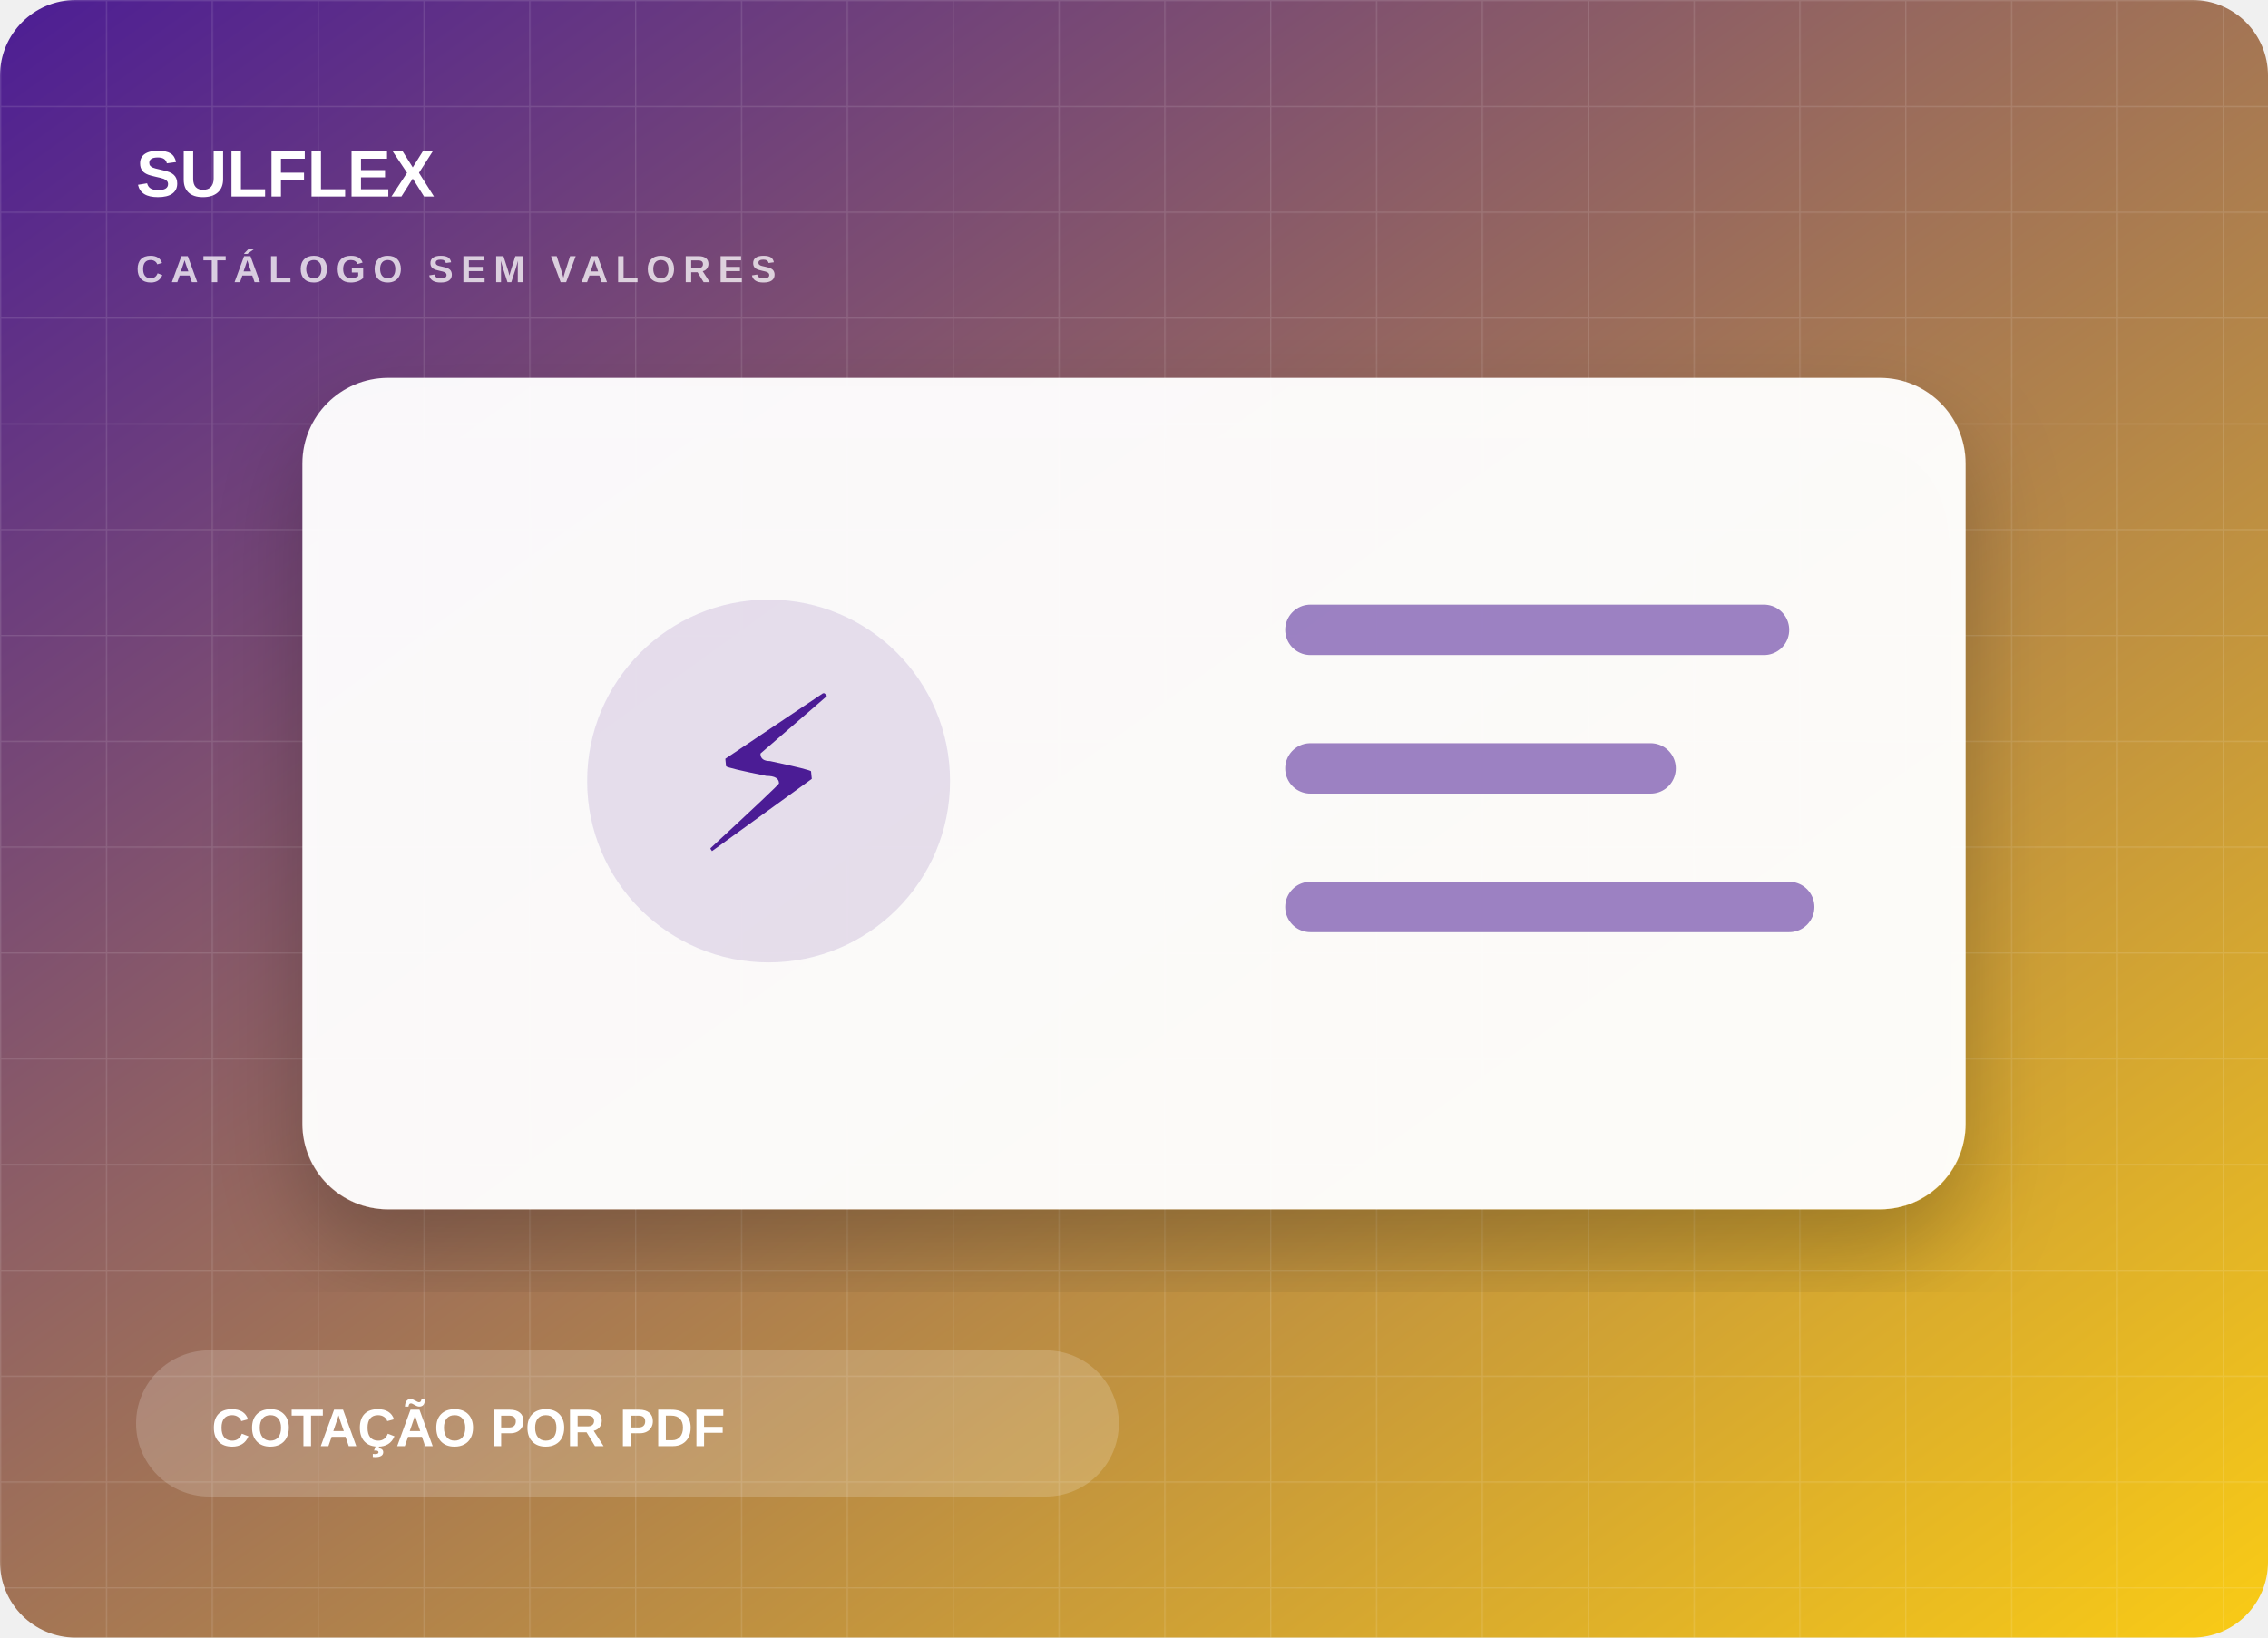
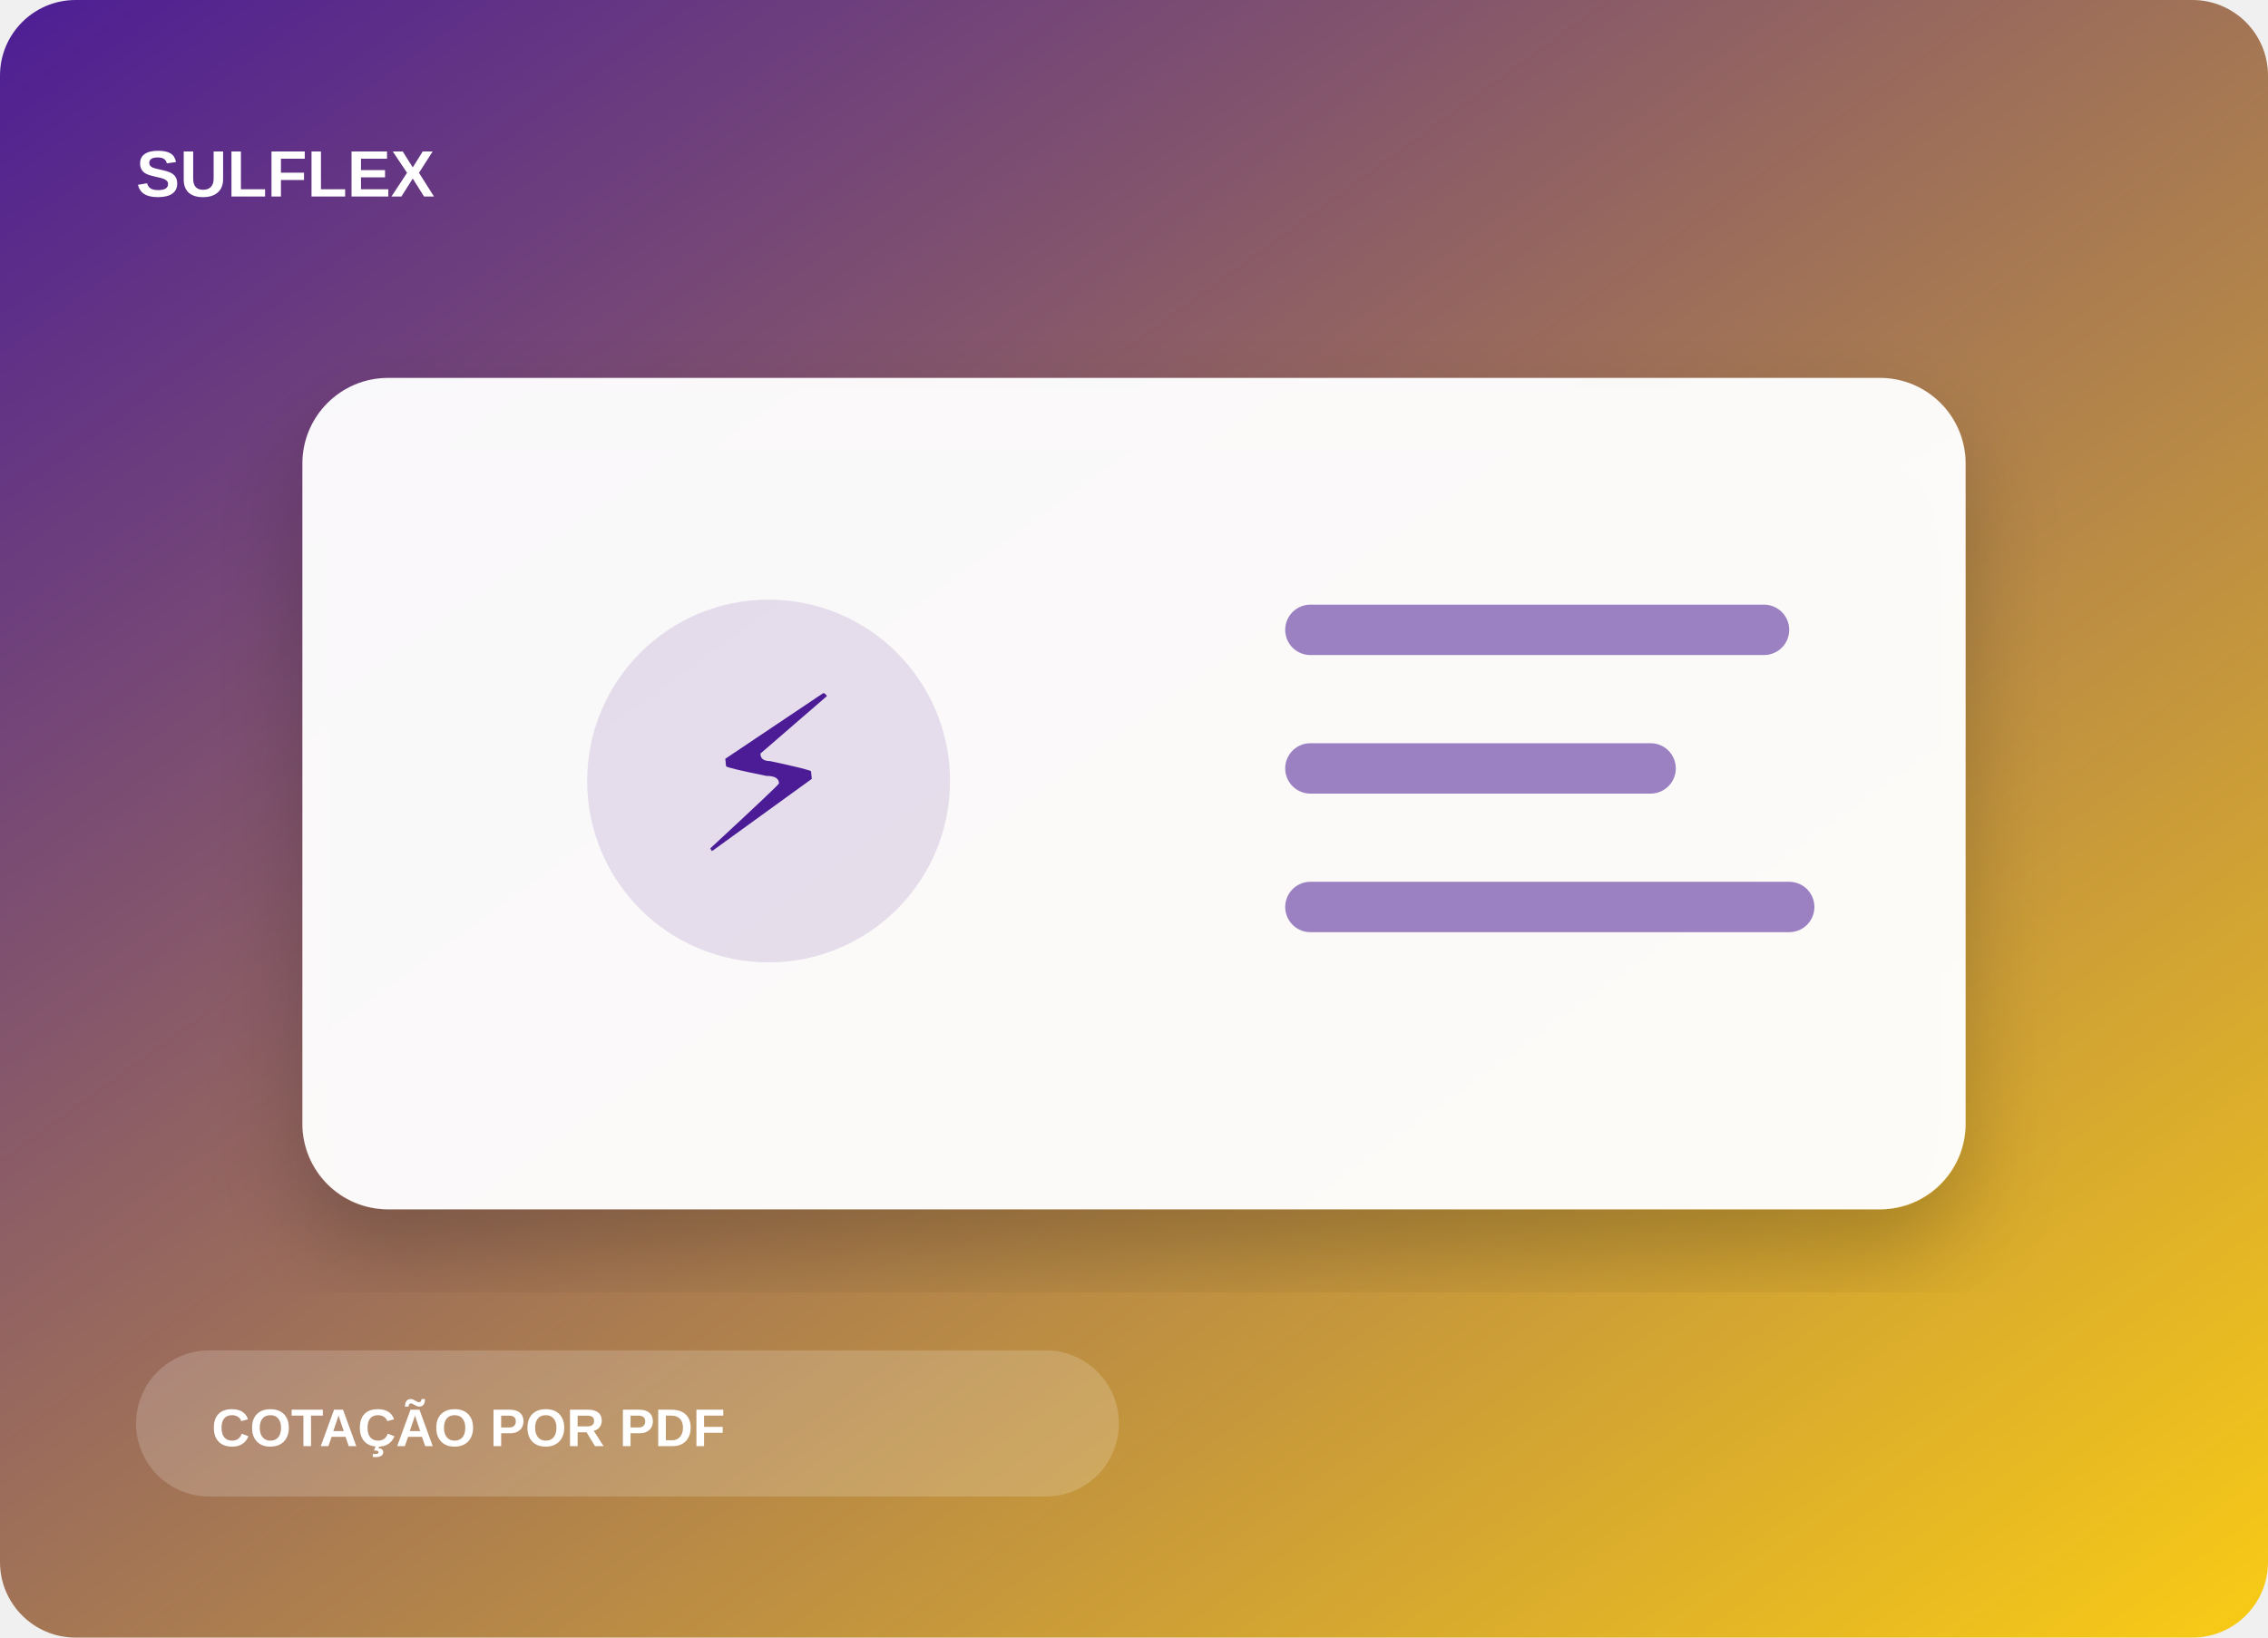
<svg xmlns="http://www.w3.org/2000/svg" width="900" height="650" viewBox="0 0 900 650">
  <defs>
    <linearGradient id="g" x1="0" y1="0" x2="1" y2="1">
      <stop offset="0" stop-color="#4c1d95" />
      <stop offset="1" stop-color="#facc15" />
    </linearGradient>
-     <pattern id="p" width="42" height="42" patternUnits="userSpaceOnUse">
-       <path d="M42 0L0 0 0 42" fill="none" stroke="#fff" stroke-opacity=".12" />
-     </pattern>
    <filter id="s">
-       <feDropShadow dx="0" dy="18" stdDeviation="18" flood-color="#000" flood-opacity=".25" />
+       <feDropShadow dx="0" dy="18" stdDeviation="18" flood-color="#000" flood-opacity=".22" />
    </filter>
  </defs>
  <rect width="900" height="650" rx="30" fill="url(#g)" />
-   <rect width="900" height="650" rx="30" fill="url(#p)" />
  <g filter="url(#s)">
    <rect x="120" y="150" width="660" height="330" rx="34" fill="#fff" opacity=".96" />
    <circle cx="305" cy="310" r="72" fill="#4c1d95" opacity=".13" />
    <text x="305" y="338" text-anchor="middle" font-family="Arial" font-size="86" font-weight="900" fill="#4c1d95">⚡</text>
    <path d="M520 250H700M520 305H655M520 360H710" stroke="#4c1d95" stroke-width="20" stroke-linecap="round" opacity=".55" />
  </g>
  <text x="54" y="78" font-family="Arial" font-size="26" font-weight="900" fill="#fff">SULFLEX</text>
-   <text x="54" y="112" font-family="Arial" font-size="15" font-weight="700" fill="#fff" opacity=".75" letter-spacing="3">CATÁLOGO SEM VALORES</text>
  <rect x="54" y="536" width="390" height="58" rx="29" fill="#fff" opacity=".18" />
  <text x="84" y="574" font-family="Arial" font-size="21" font-weight="900" fill="#fff">COTAÇÃO POR PDF</text>
</svg>
